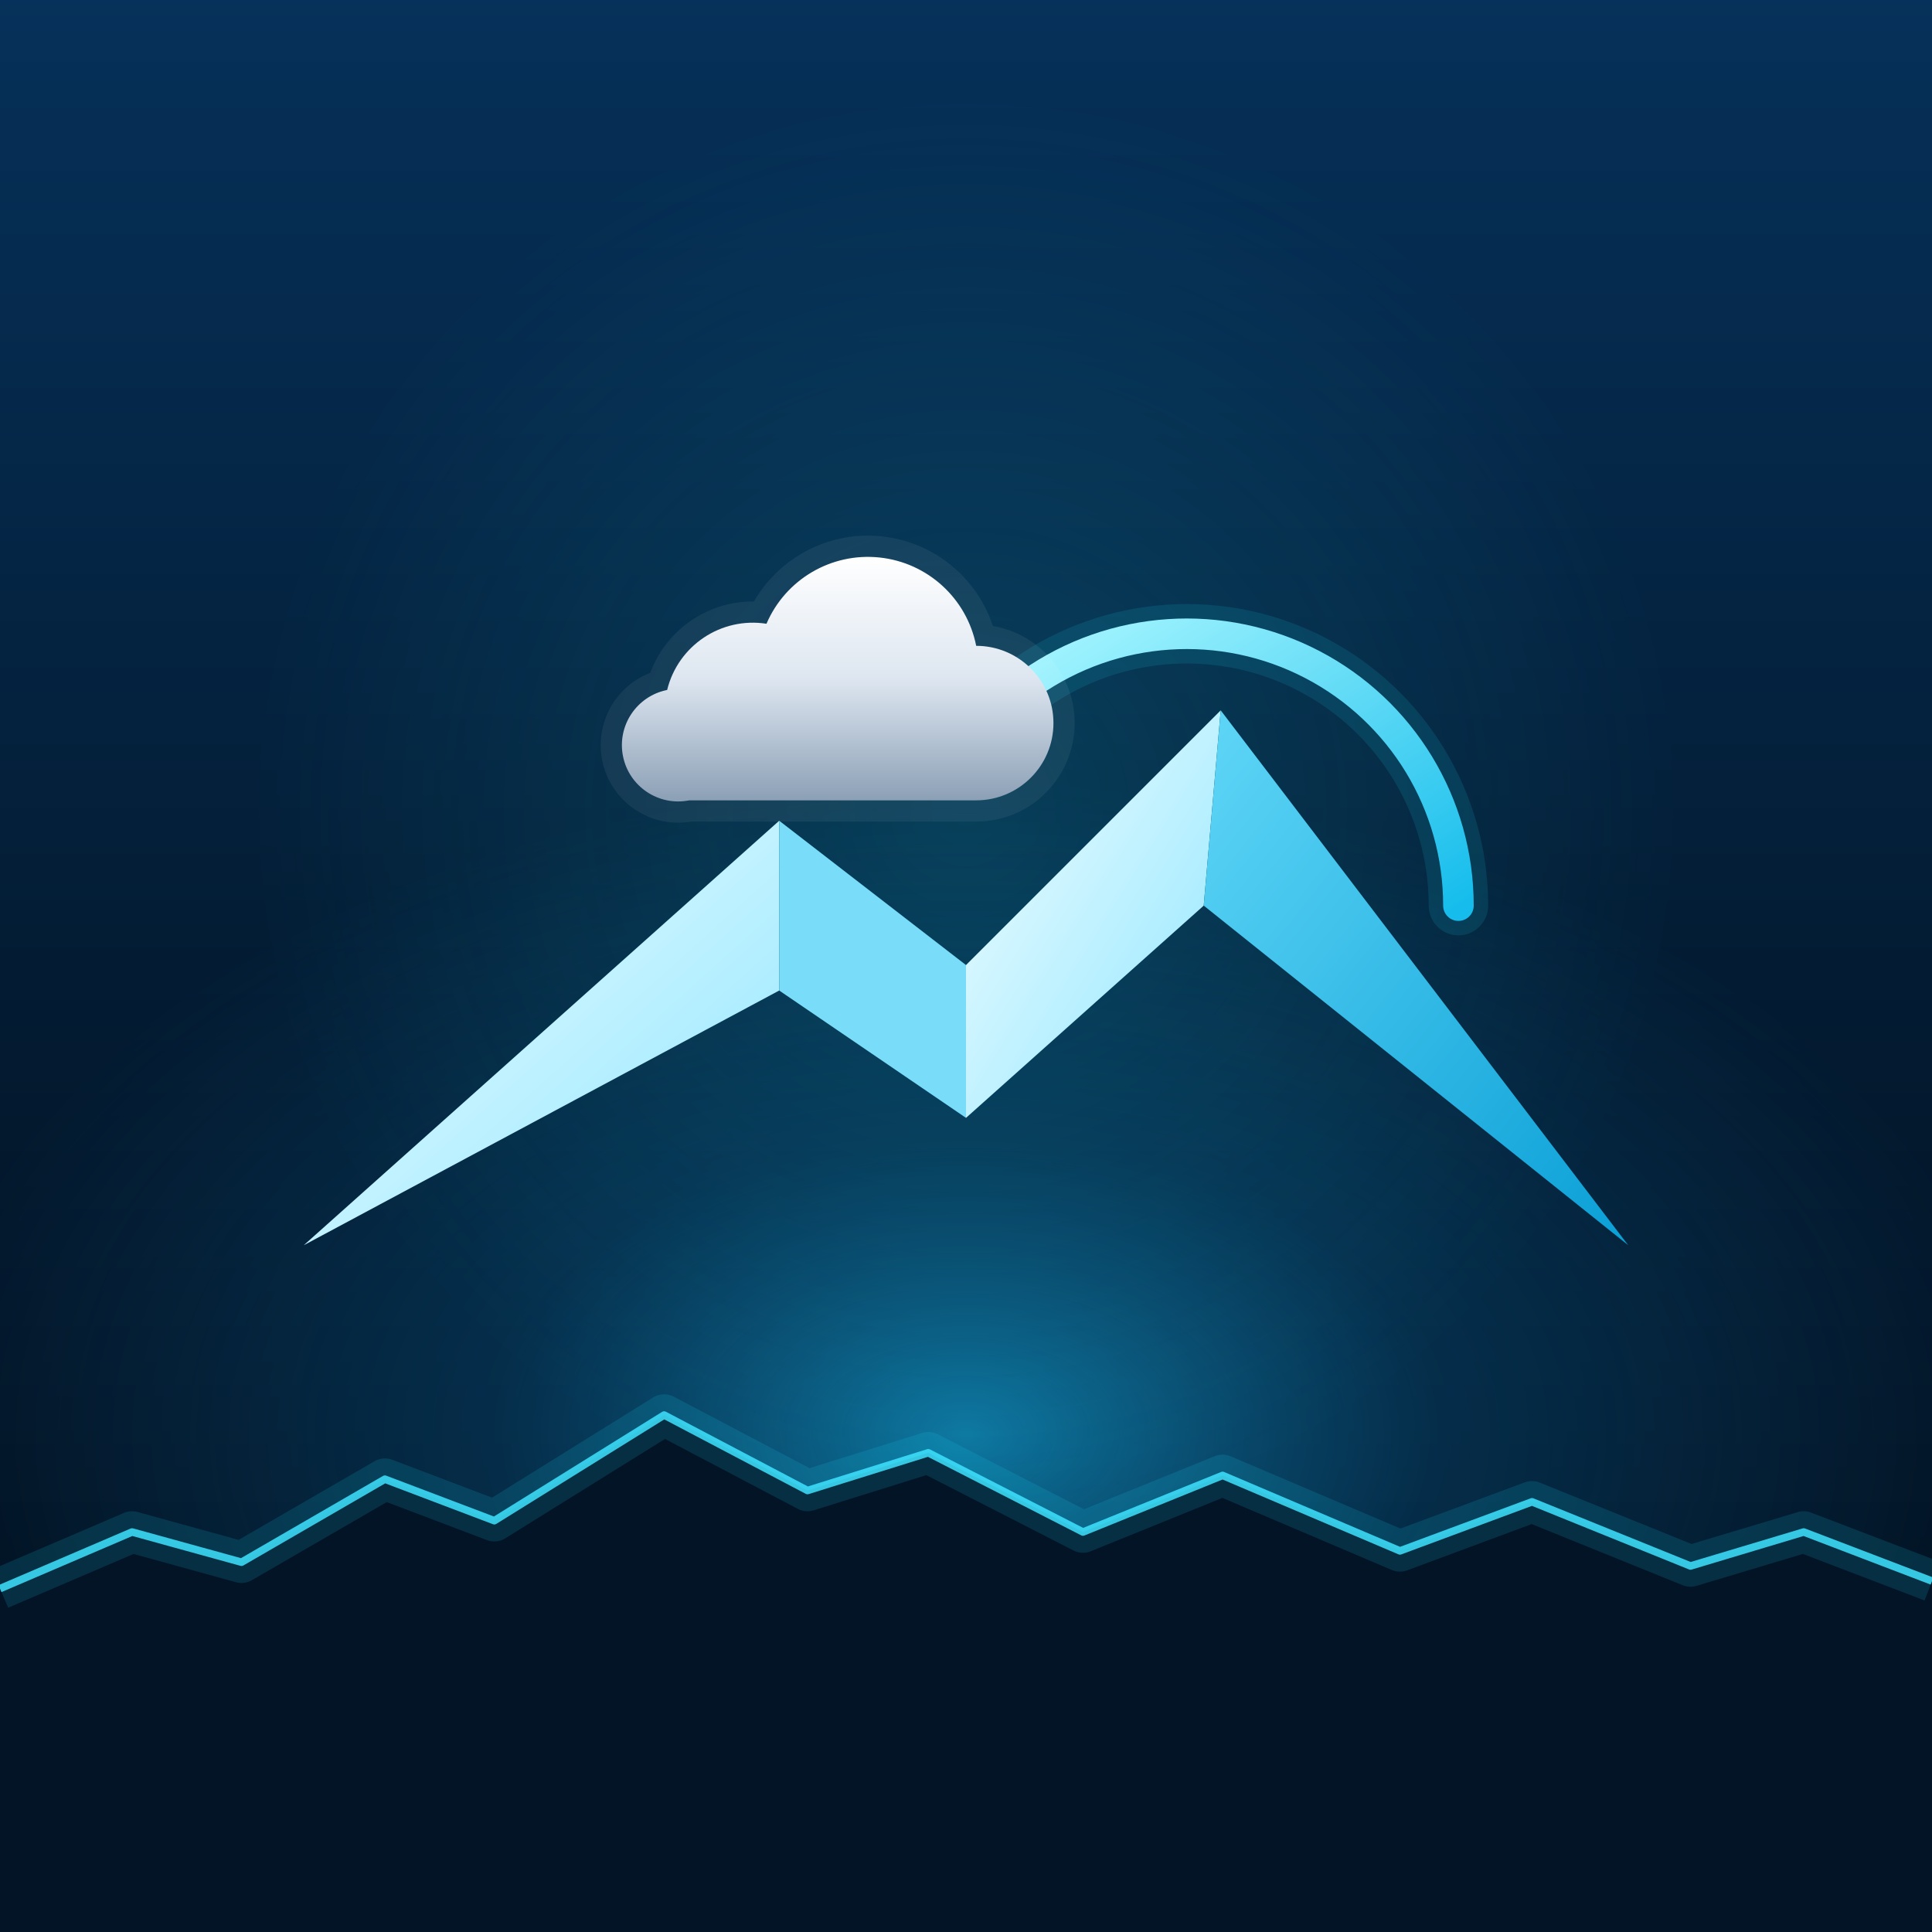
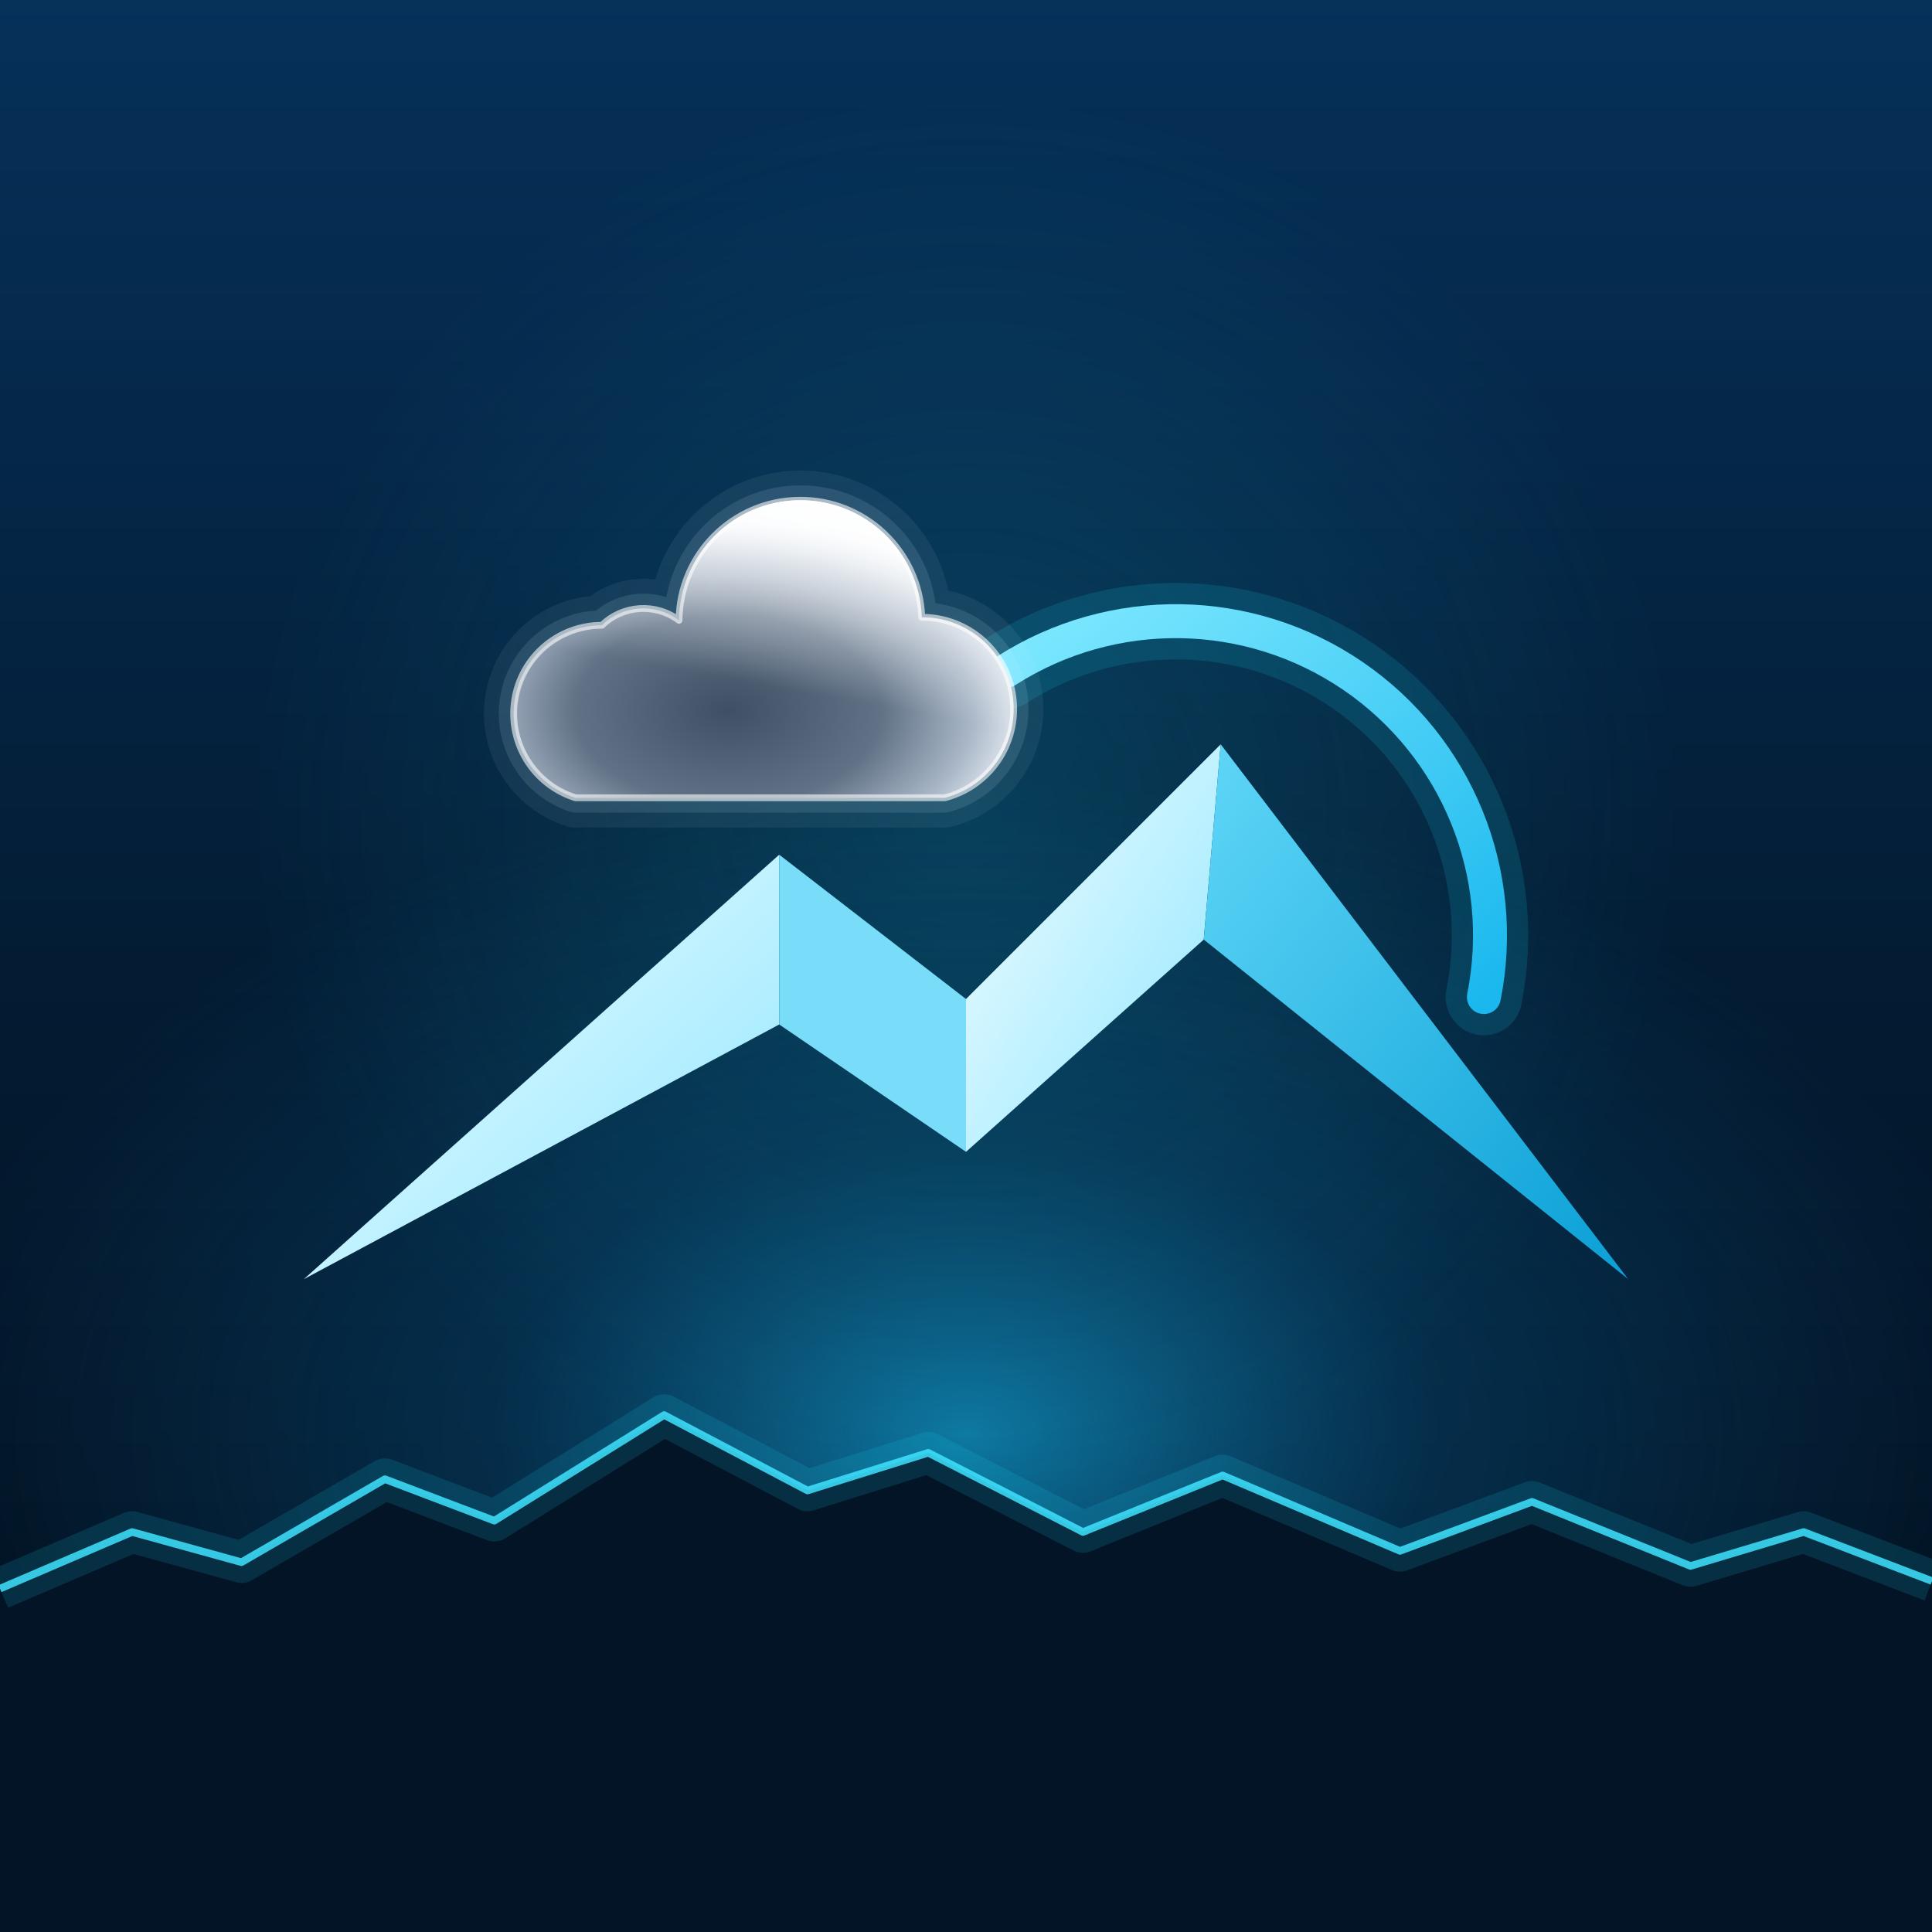
<svg xmlns="http://www.w3.org/2000/svg" viewBox="0 0 1024 1024" width="1024" height="1024">
  <defs>
    <linearGradient id="bg" x1="0" y1="0" x2="0" y2="1">
      <stop offset="0" stop-color="#06315a" />
      <stop offset=".55" stop-color="#031a30" />
      <stop offset="1" stop-color="#020b17" />
    </linearGradient>
    <radialGradient id="glow" cx="512" cy="760" r="560" gradientUnits="userSpaceOnUse" gradientTransform="translate(0 760) scale(1 .62) translate(0 -760)">
      <stop offset="0" stop-color="#14b4ec" stop-opacity=".62" />
      <stop offset=".45" stop-color="#0b78b4" stop-opacity=".25" />
      <stop offset="1" stop-color="#0b78b4" stop-opacity="0" />
    </radialGradient>
    <radialGradient id="halo" cx="512" cy="430" r="380" gradientUnits="userSpaceOnUse">
      <stop offset="0" stop-color="#19dcf6" stop-opacity=".16" />
      <stop offset="1" stop-color="#19dcf6" stop-opacity="0" />
    </radialGradient>
    <linearGradient id="mark" x1="0" y1="0" x2="1" y2="1">
      <stop offset="0" stop-color="#8cf6ff" />
      <stop offset="1" stop-color="#0aa8de" />
    </linearGradient>
  </defs>
  <rect width="1024" height="1024" fill="url(#bg)" />
  <rect width="1024" height="1024" fill="url(#glow)" />
  <rect width="1024" height="1024" fill="url(#halo)" />
  <path d="M0 842 L70 812 L128 828 L204 784 L262 806 L352 750 L428 790 L492 770 L574 812 L648 782 L742 822 L812 796 L896 830 L956 812 L1024 838 V1024 H0 Z" fill="#031426" />
  <path d="M0 842 L70 812 L128 828 L204 784 L262 806 L352 750 L428 790 L492 770 L574 812 L648 782 L742 822 L812 796 L896 830 L956 812 L1024 838" fill="none" stroke="#19dcf6" stroke-opacity=".14" stroke-width="22" stroke-linejoin="round" />
  <path d="M0 842 L70 812 L128 828 L204 784 L262 806 L352 750 L428 790 L492 770 L574 812 L648 782 L742 822 L812 796 L896 830 L956 812 L1024 838" fill="none" stroke="#3fe3ff" stroke-opacity=".85" stroke-width="4" stroke-linejoin="round" />
-   <g transform="translate(152 300) scale(4.5)">
+   <g transform="translate(152 318) scale(4.5)">
    <defs>
      <linearGradient id="lt-ic" x1="0" y1="0" x2="1" y2="1">
        <stop offset="0" stop-color="#f4feff" />
        <stop offset="1" stop-color="#8fe6ff" />
      </linearGradient>
      <linearGradient id="dk-ic" x1="0" y1="0" x2="1" y2="1">
        <stop offset="0" stop-color="#5fd6f7" />
        <stop offset="1" stop-color="#0a9fd6" />
      </linearGradient>
      <linearGradient id="arc-ic" x1="0" y1="0" x2="1" y2="1">
-         <stop offset="0" stop-color="#a6f6ff" />
-         <stop offset="1" stop-color="#16bdec" />
+         <stop offset="0" stop-color="#7fe9ff" />
+         <stop offset="1" stop-color="#1ab8ee" />
      </linearGradient>
-       <linearGradient id="cl-ic" x1="0" y1="0" x2="0" y2="1">
-         <stop offset="0" stop-color="#ffffff" />
-         <stop offset=".5" stop-color="#dde6f0" />
-         <stop offset="1" stop-color="#8b9fb5" />
+       <radialGradient id="cl-ic" gradientUnits="userSpaceOnUse" cx="52" cy="13" r="36" gradientTransform="translate(52 13) scale(1 .62) translate(-52 -13)">
+         <stop offset="0" stop-color="#3f5064" />
+         <stop offset=".5" stop-color="#617286" />
+         <stop offset=".8" stop-color="#a9b7c7" />
+         <stop offset="1" stop-color="#f2f6fb" />
+       </radialGradient>
+       <linearGradient id="hi-ic" gradientUnits="userSpaceOnUse" x1="60" y1="-12" x2="56" y2="10">
+         <stop offset="0" stop-color="#ffffff" stop-opacity=".95" />
+         <stop offset="1" stop-color="#ffffff" stop-opacity="0" />
      </linearGradient>
    </defs>
-     <path d="M87.6 13.8A32 32 0 0 1 138 40" fill="none" stroke="#19dcf6" stroke-opacity=".12" stroke-width="7" stroke-linecap="round" />
-     <path d="M87.6 13.8A32 32 0 0 1 138 40" fill="none" stroke="url(#arc-ic)" stroke-width="3.6" stroke-linecap="round" />
+     <path d="M84.75 8.33A37.02 37.02 0 0 1 141 46.77" fill="none" stroke="#19dcf6" stroke-opacity=".14" stroke-width="9" stroke-linecap="round" />
+     <path d="M84.75 8.33A37.02 37.02 0 0 1 141 46.77" fill="none" stroke="url(#arc-ic)" stroke-width="4" stroke-linecap="round" />
    <path d="M2 80 58 30 58 50Z" fill="url(#lt-ic)" />
    <path d="M58 30 80 47 80 65 58 50Z" fill="#79dcf8" />
    <path d="M80 47 110 17 108 40 80 65Z" fill="url(#lt-ic)" />
    <path d="M110 17 158 80 108 40Z" fill="url(#dk-ic)" />
-     <path d="M47.4 27.6H81.2A9.1 9.1 0 0 0 81.2 9.4A13 13 0 0 0 56.5 6.8A10.4 10.4 0 0 0 44.8 14.6A6.5 6.5 0 0 0 47.4 27.6Z" fill="none" stroke="#ffffff" stroke-opacity=".06" stroke-width="5" stroke-linejoin="round" />
-     <path d="M47.4 27.6H81.2A9.1 9.1 0 0 0 81.2 9.4A13 13 0 0 0 56.5 6.8A10.4 10.4 0 0 0 44.8 14.6A6.5 6.5 0 0 0 47.4 27.6Z" fill="url(#cl-ic)" />
+     <path d="M34 23.3A10.4 10.4 0 0 1 37.12 2.98A7 7 0 0 1 46.2 2.4A14.3 14.3 0 0 1 74.79 2.04A10.8 10.8 0 0 1 77.5 23.3Z" fill="none" stroke="#cdeeff" stroke-opacity=".07" stroke-width="7" stroke-linejoin="round" />
+     <path d="M34 23.3A10.4 10.4 0 0 1 37.12 2.98A7 7 0 0 1 46.2 2.4A14.3 14.3 0 0 1 74.79 2.04A10.8 10.8 0 0 1 77.5 23.3Z" fill="none" stroke="#cdeeff" stroke-opacity=".12" stroke-width="3.5" stroke-linejoin="round" />
+     <path d="M34 23.3A10.4 10.4 0 0 1 37.12 2.98A7 7 0 0 1 46.2 2.4A14.3 14.3 0 0 1 74.79 2.04A10.8 10.8 0 0 1 77.5 23.3Z" fill="url(#cl-ic)" />
+     <path d="M34 23.3A10.4 10.4 0 0 1 37.12 2.98A7 7 0 0 1 46.2 2.4A14.3 14.3 0 0 1 74.79 2.04A10.8 10.8 0 0 1 77.5 23.3Z" fill="url(#hi-ic)" />
+     <path d="M34 23.3A10.4 10.4 0 0 1 37.12 2.98A7 7 0 0 1 46.2 2.4A14.3 14.3 0 0 1 74.79 2.04A10.8 10.8 0 0 1 77.5 23.3Z" fill="none" stroke="#ffffff" stroke-opacity=".6" stroke-width=".8" stroke-linejoin="round" />
  </g>
</svg>
